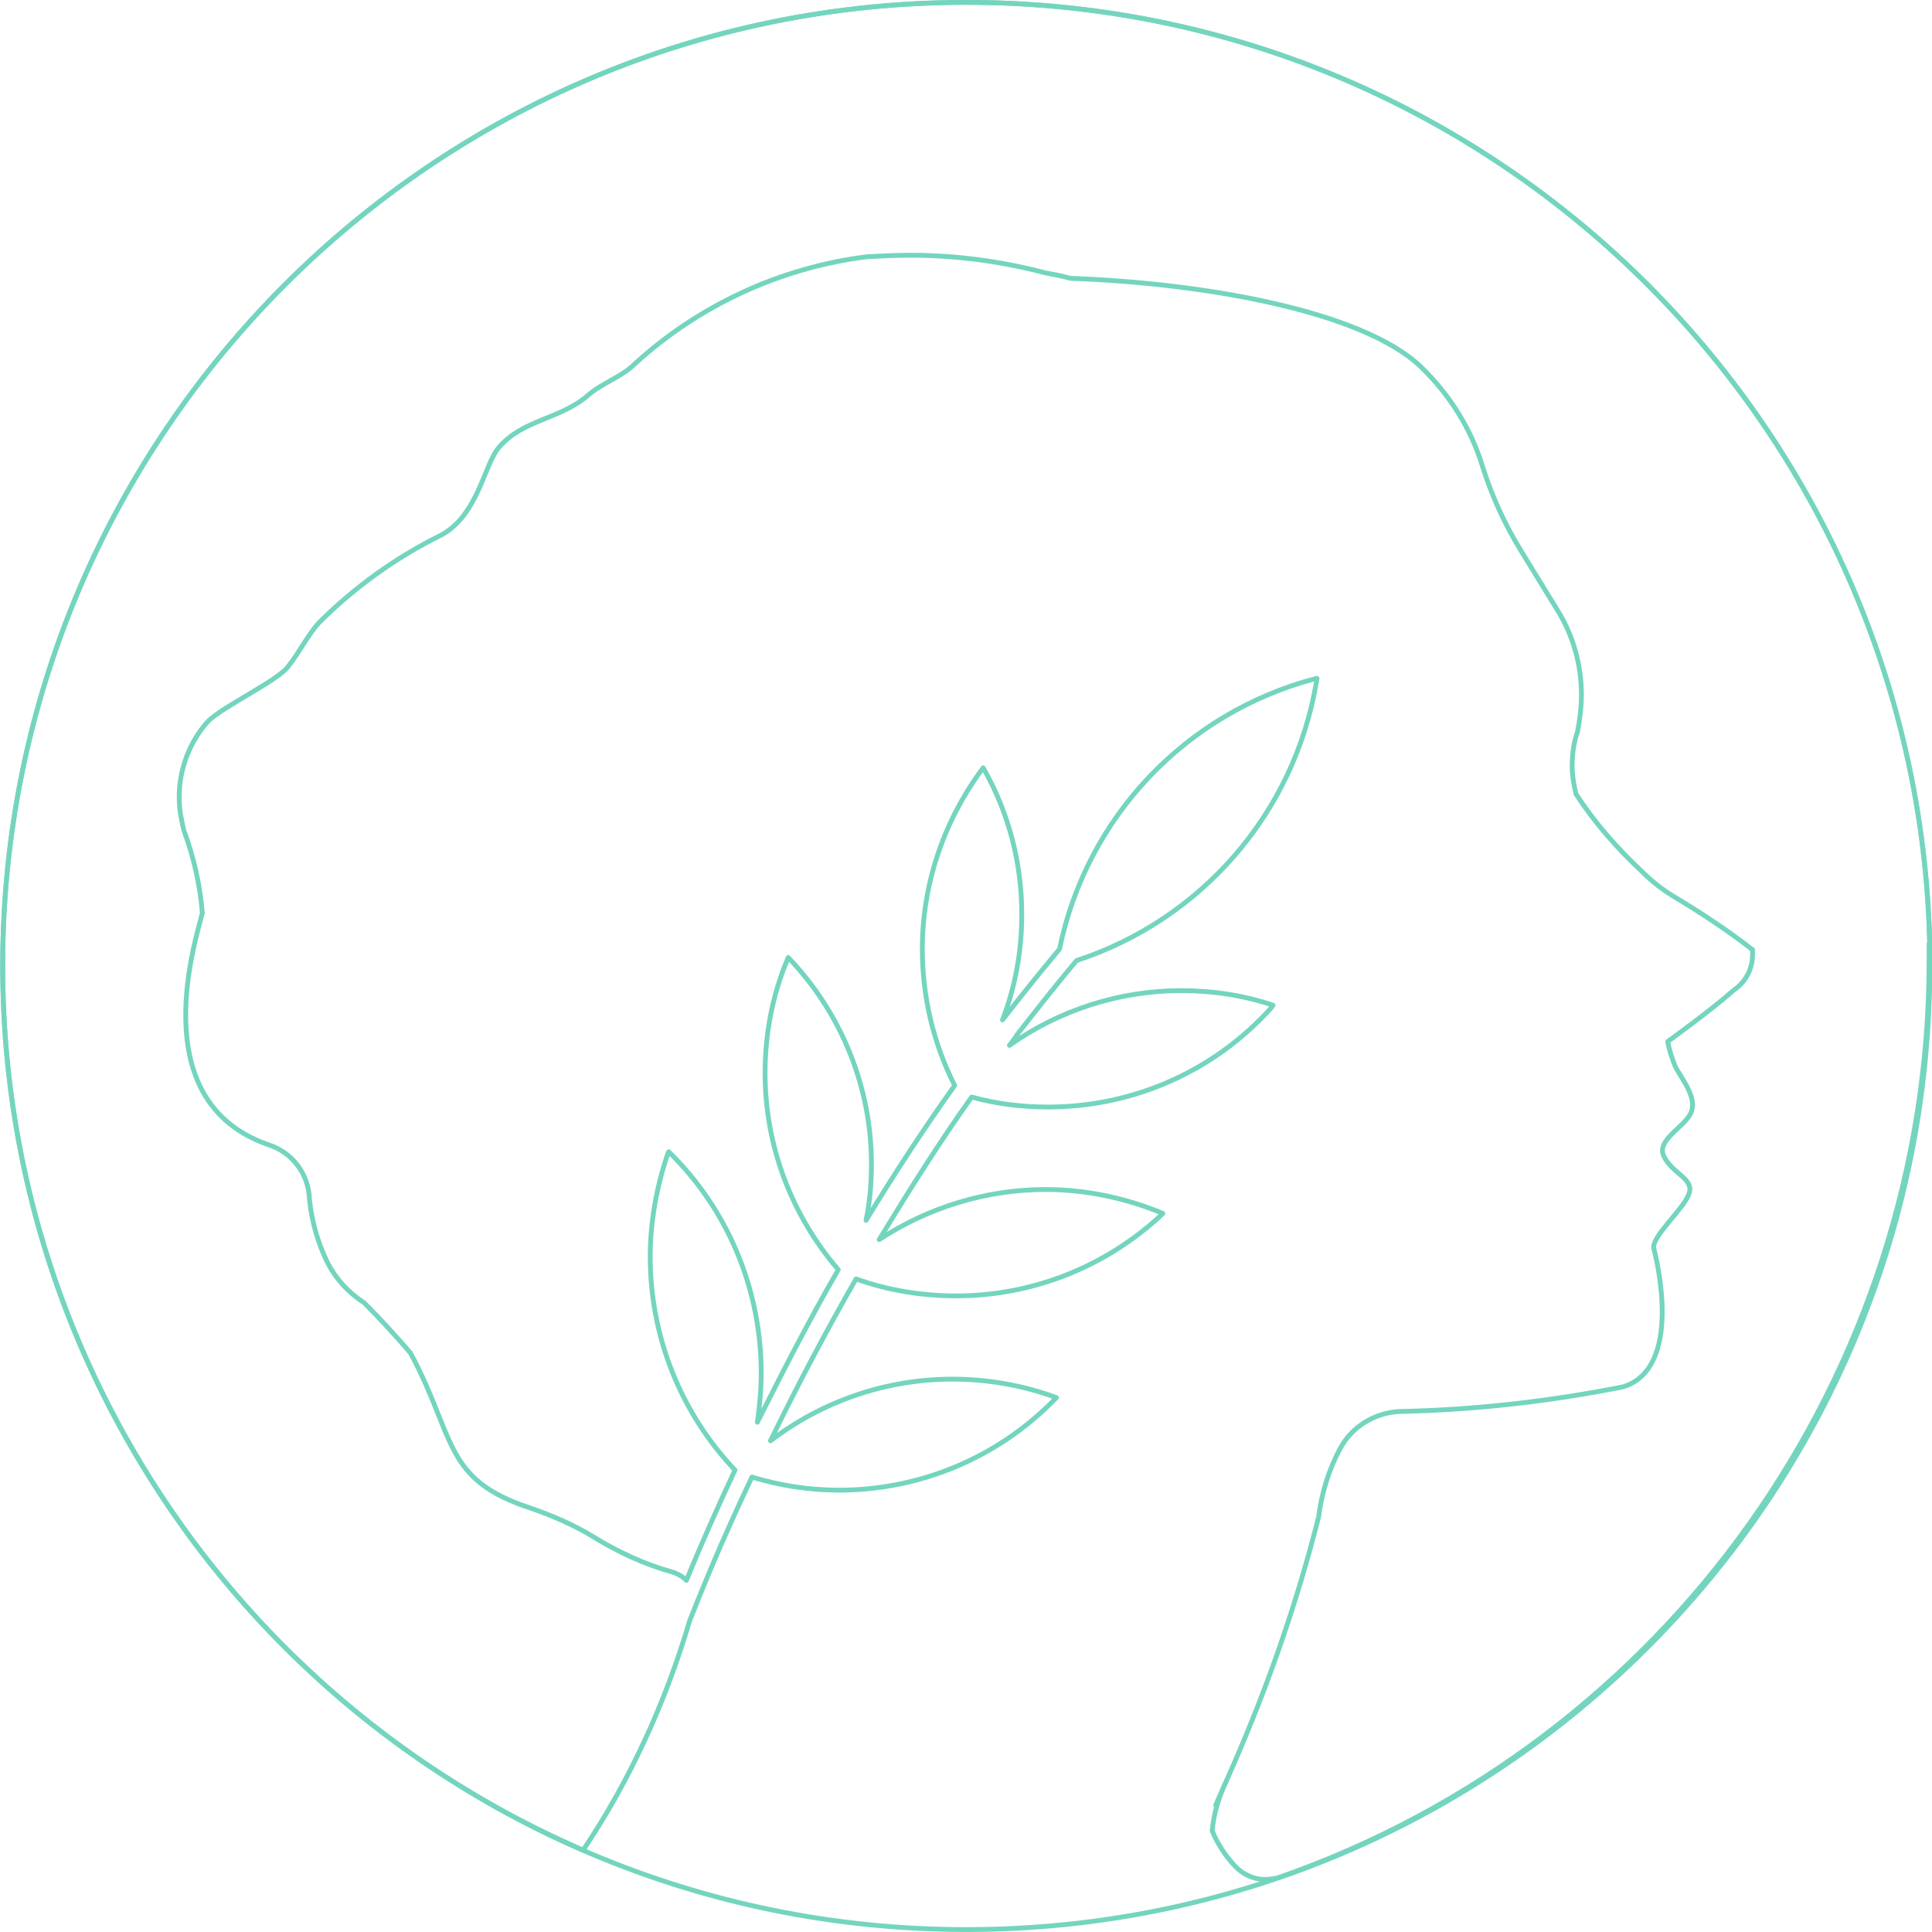
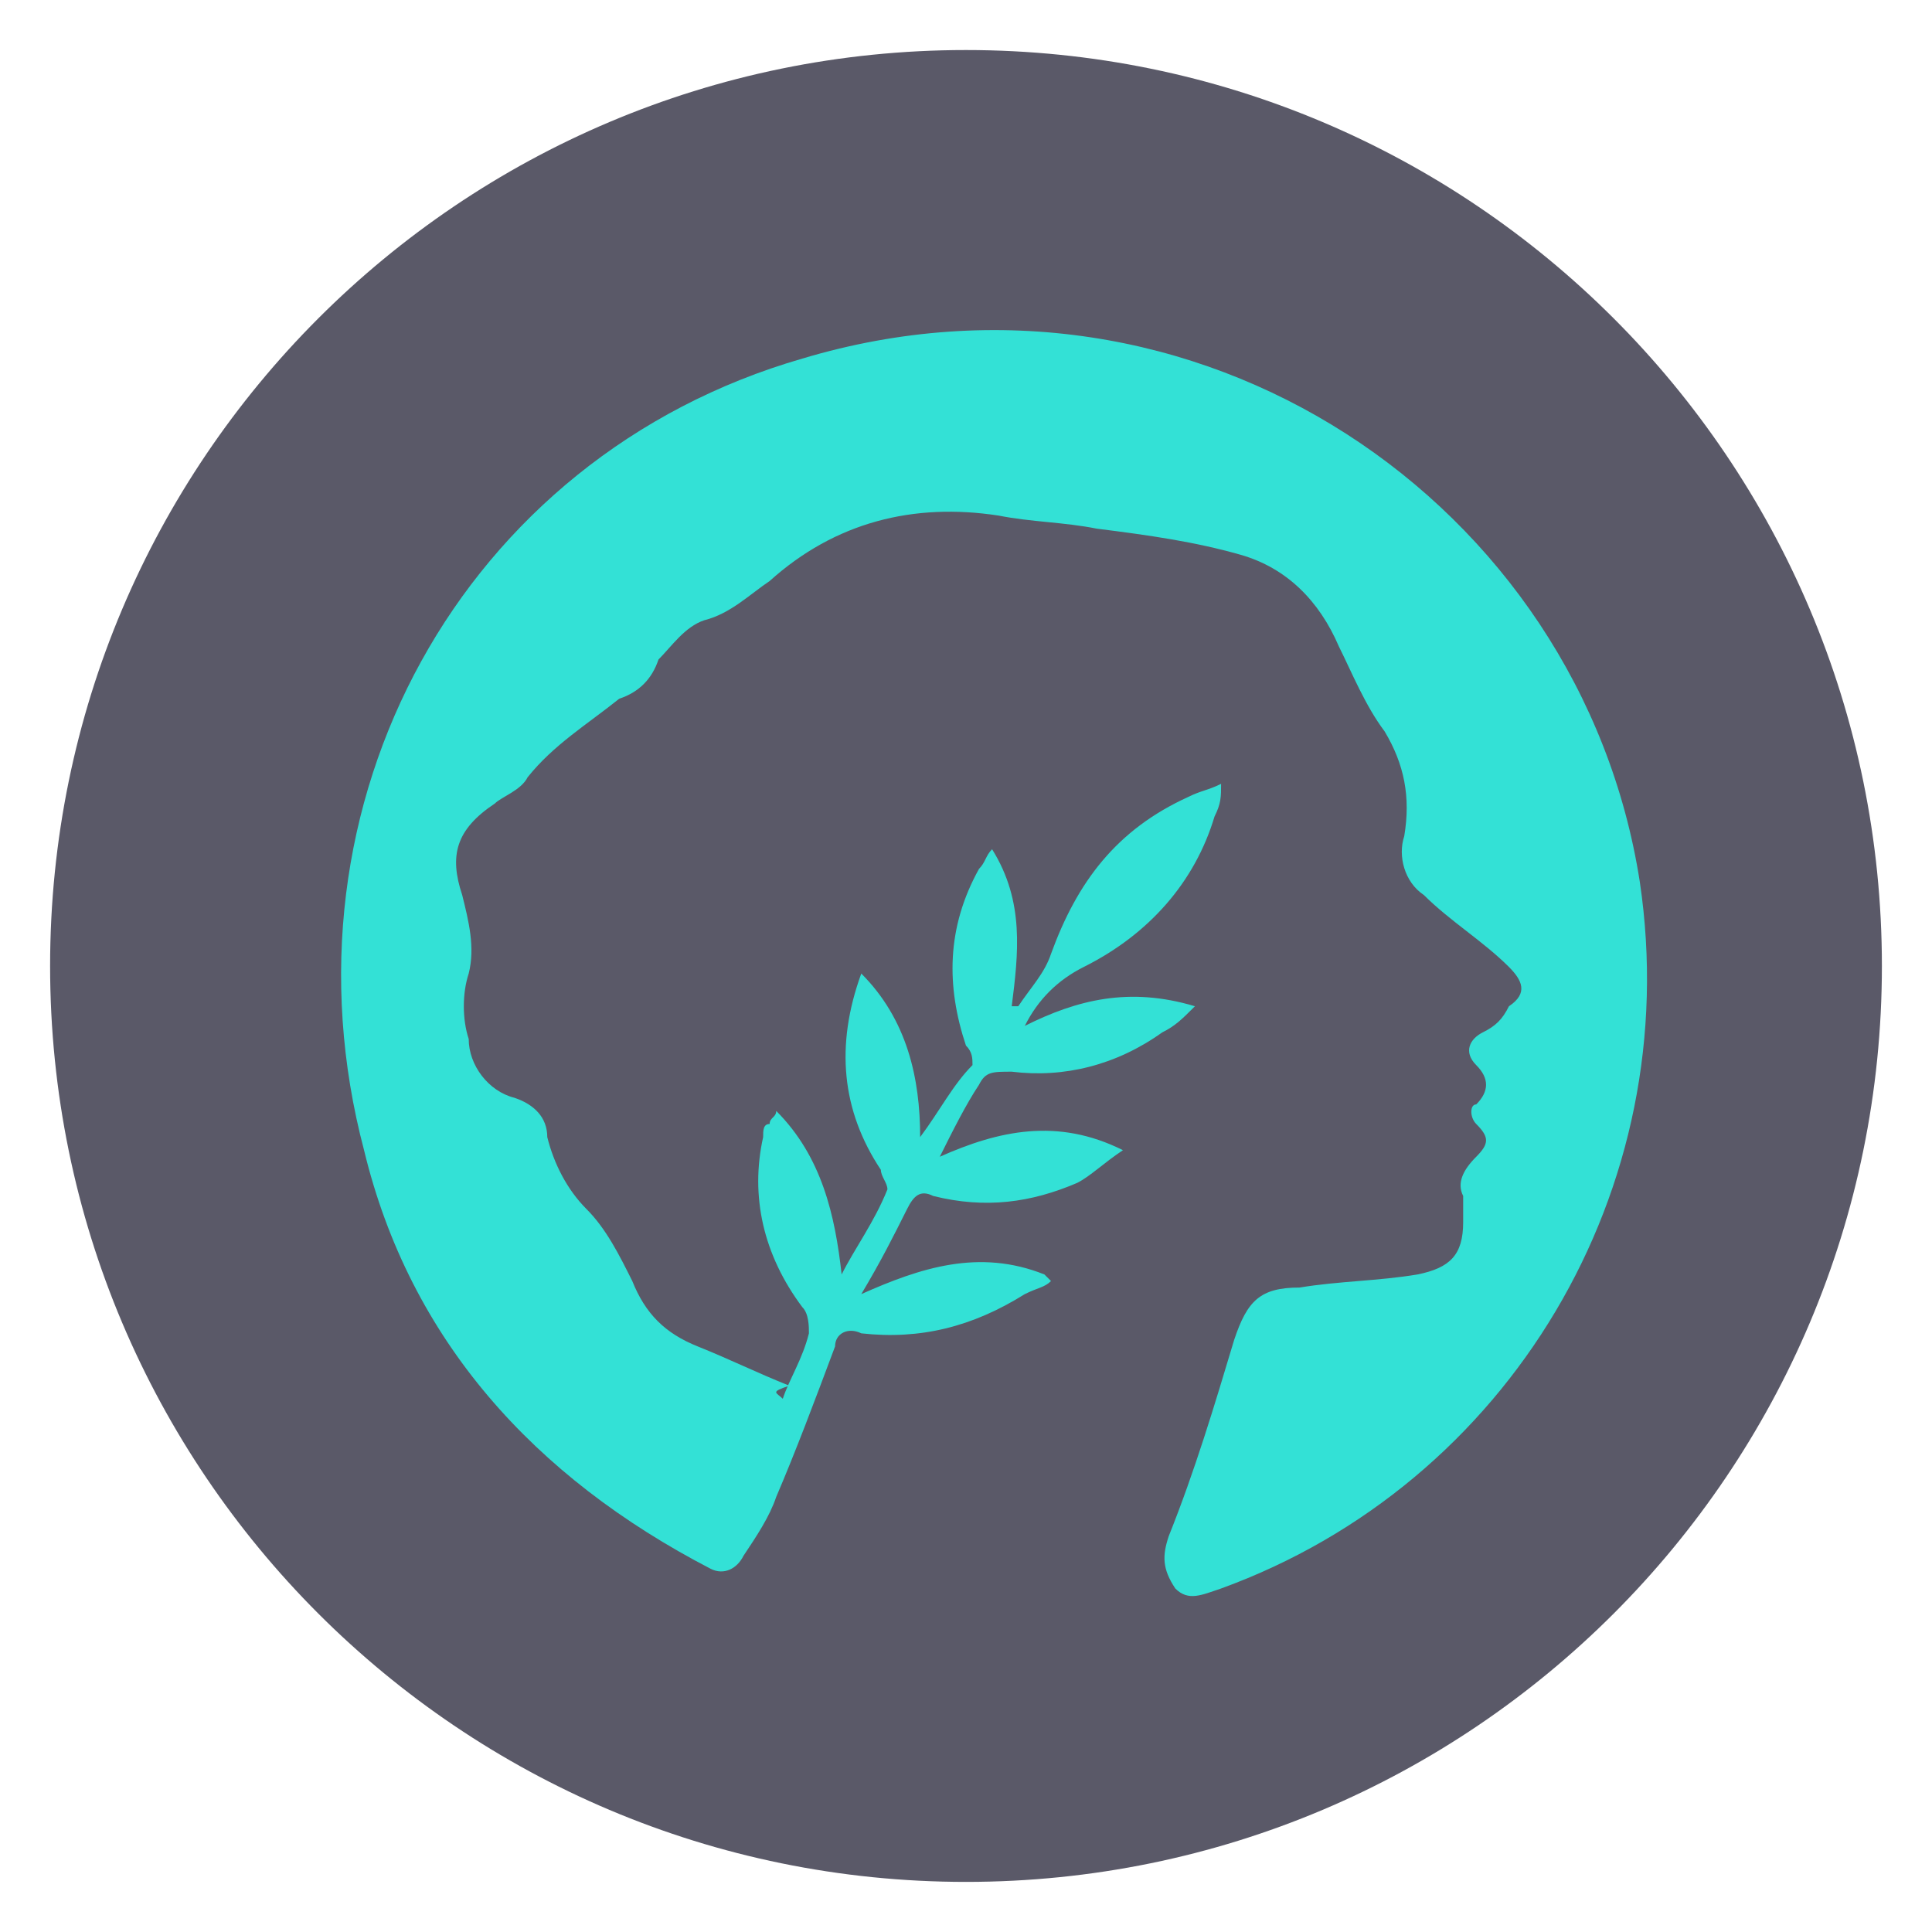
- <svg xmlns="http://www.w3.org/2000/svg" width="100%" height="100%" viewBox="0 0 401 401" version="1.1" xml:space="preserve" style="fill-rule:evenodd;clip-rule:evenodd;stroke-linejoin:round;stroke-miterlimit:2;">
-   <g transform="matrix(1,0,0,1,-2540.9,-12757.5)">
-     <g transform="matrix(5.66657,0,0,3.22938,42318,2199.47)">
-       <g id="metis" transform="matrix(0.0282358,0,0,0.0495451,-7019.51,3269.52)">
-         <path id="head" d="M2500,1223C2485,544 1930,0 1250,0C560,0 0,560 0,1250C0,1748 296,2199 753,2397C814,2306 860,2205 891,2100C916,2036 943,1974 972,1913C1008,1924 1046,1930 1085,1930C1190,1930 1290,1888 1363,1814L1367,1810C1324,1794 1278,1786 1232,1786C1147,1786 1064,1814 996,1866C1031,1794 1068,1724 1107,1656C1149,1671 1193,1678 1237,1678C1335,1678 1429,1641 1501,1575L1505,1571C1457,1551 1405,1540 1353,1540C1276,1540 1201,1563 1137,1605C1176,1541 1215,1479 1257,1420C1289,1429 1323,1433 1356,1433C1466,1433 1571,1387 1645,1305L1648,1301C1610,1288 1569,1282 1529,1282C1449,1282 1371,1307 1306,1353C1309,1349 1313,1344 1316,1339C1341,1307 1367,1274 1393,1243C1555,1190 1675,1052 1704,883L1705,877L1704,877C1535,921 1406,1057 1371,1228C1346,1258 1321,1289 1297,1320C1314,1276 1322,1230 1322,1183C1322,1116 1305,1051 1272,993L1269,997C1220,1064 1193,1145 1193,1228C1193,1289 1207,1350 1235,1405C1195,1461 1157,1519 1120,1580C1125,1556 1127,1531 1127,1507C1127,1407 1088,1311 1019,1239L1017,1244C998,1290 989,1340 989,1389C989,1483 1023,1573 1084,1644C1047,1708 1013,1774 979,1842C982,1821 984,1799 984,1778C984,1670 941,1566 864,1491L862,1496C848,1538 840,1583 840,1627C840,1730 879,1829 950,1904C928,1951 907,1998 887,2047C882,2042 875,2038 868,2036C832,2026 798,2010 767,1991C741,1975 713,1963 684,1953C571,1916 588,1862 529,1752C510,1730 490,1708 469,1687C449,1674 433,1657 422,1636C409,1610 401,1582 398,1553C397,1520 376,1492 345,1482C179,1425 253,1209 259,1181C256,1145 248,1109 235,1074C234,1070 233,1065 232,1060C230,1051 229,1041 229,1031C229,995 242,960 266,933C286,913 355,881 370,862C385,843 395,822 410,805C456,759 510,720 569,691C617,665 625,598 644,577C675,541 723,541 759,510C777,494 803,486 820,469C903,393 1009,344 1121,330C1139,329 1158,328 1177,328C1237,328 1296,336 1353,351C1364,353 1375,355 1385,358C1557,364 1764,400 1840,473C1877,509 1905,553 1920,603C1932,641 1949,678 1970,712L2016,787C2037,820 2048,859 2048,898C2048,914 2046,930 2043,946C2038,960 2036,975 2036,990C2036,1003 2038,1015 2041,1027C2065,1064 2094,1097 2126,1127C2139,1140 2153,1151 2168,1160C2203,1181 2238,1204 2270,1229L2270,1235C2270,1254 2261,1271 2246,1281C2217,1307 2160,1348 2160,1348C2162,1360 2166,1371 2170,1381C2178,1396 2197,1419 2191,1438C2185,1458 2144,1475 2155,1497C2166,1520 2196,1526 2187,1547C2179,1567 2138,1602 2142,1617C2146,1632 2180,1772 2102,1796C2006,1815 1909,1826 1811,1828C1779,1830 1750,1848 1735,1876C1720,1904 1711,1934 1707,1965C1679,2076 1641,2185 1595,2290C1549,2395 1592,2296 1588,2306C1578,2327 1571,2349 1569,2372C1576,2389 1586,2404 1598,2417C1608,2428 1622,2435 1638,2435C1643,2435 1649,2434 1654,2433C2160,2257 2499,1779 2499,1243L2499,1221L2500,1223Z" style="fill:none;fill-rule:nonzero;stroke:rgb(116,213,191);stroke-width:6.25px;" />
-         <circle cx="1250" cy="1250" r="1250" style="fill:none;stroke:rgb(116,213,191);stroke-width:6.25px;" />
-       </g>
-     </g>
+ <svg xmlns="http://www.w3.org/2000/svg" width="30" height="30" viewBox="0 0 30 30" fill="none">
+   <g opacity="0.8">
+     <path d="M15 29.222C22.855 29.222 29.222 22.854 29.222 15C29.222 7.145 22.855 0.777 15 0.777C7.145 0.777 0.778 7.145 0.778 15C0.778 22.854 7.145 29.222 15 29.222Z" fill="#313042" />
+     <path d="M12.155 21.72C12.256 21.415 12.459 21.111 12.561 20.704C12.561 20.603 12.561 20.399 12.459 20.298C11.85 19.485 11.647 18.571 11.85 17.657C11.85 17.555 11.85 17.453 11.951 17.453C11.951 17.352 12.053 17.352 12.053 17.25C12.764 17.962 12.967 18.876 13.069 19.79C13.272 19.384 13.577 18.977 13.78 18.469C13.78 18.368 13.678 18.266 13.678 18.165C13.069 17.25 12.967 16.235 13.374 15.117C14.085 15.828 14.288 16.742 14.288 17.657C14.593 17.25 14.796 16.844 15.101 16.539C15.101 16.438 15.101 16.336 14.999 16.235C14.694 15.32 14.694 14.406 15.202 13.492C15.304 13.39 15.304 13.288 15.405 13.187C15.913 13.999 15.812 14.812 15.71 15.625H15.812C16.015 15.32 16.218 15.117 16.32 14.812C16.726 13.695 17.336 12.882 18.453 12.374C18.656 12.273 18.758 12.273 18.961 12.171C18.961 12.374 18.961 12.476 18.859 12.679C18.555 13.695 17.843 14.508 16.828 15.015C16.421 15.219 16.117 15.523 15.913 15.93C16.726 15.523 17.539 15.32 18.555 15.625C18.352 15.828 18.25 15.93 18.047 16.031C17.336 16.539 16.523 16.742 15.71 16.641C15.405 16.641 15.304 16.641 15.202 16.844C14.999 17.149 14.796 17.555 14.593 17.962C15.507 17.555 16.421 17.352 17.437 17.86C17.132 18.063 16.929 18.266 16.726 18.368C16.015 18.673 15.304 18.774 14.491 18.571C14.288 18.469 14.186 18.571 14.085 18.774C13.882 19.18 13.678 19.587 13.374 20.095C14.288 19.688 15.202 19.384 16.218 19.79L16.32 19.892C16.218 19.993 16.117 19.993 15.913 20.095C15.101 20.603 14.288 20.806 13.374 20.704C13.171 20.603 12.967 20.704 12.967 20.907C12.663 21.72 12.358 22.533 12.053 23.244C11.951 23.549 11.748 23.854 11.545 24.158C11.444 24.361 11.24 24.463 11.037 24.361C8.294 22.939 6.364 20.806 5.653 17.86C4.231 12.476 7.177 7.092 12.459 5.568C18.555 3.739 24.548 7.803 25.463 13.695C26.174 18.469 23.431 23.041 18.961 24.666C18.656 24.768 18.453 24.869 18.25 24.666C18.047 24.361 18.047 24.158 18.148 23.854C18.555 22.838 18.859 21.822 19.164 20.806C19.367 20.196 19.57 19.993 20.18 19.993C20.79 19.892 21.399 19.892 22.009 19.79C22.517 19.688 22.72 19.485 22.72 18.977C22.72 18.876 22.72 18.673 22.72 18.571C22.618 18.368 22.72 18.165 22.923 17.962C23.126 17.758 23.126 17.657 22.923 17.453C22.821 17.352 22.821 17.149 22.923 17.149C23.126 16.946 23.126 16.742 22.923 16.539C22.72 16.336 22.821 16.133 23.024 16.031C23.228 15.93 23.329 15.828 23.431 15.625C23.736 15.422 23.634 15.219 23.431 15.015C23.024 14.609 22.517 14.304 22.11 13.898C21.805 13.695 21.704 13.288 21.805 12.984C21.907 12.374 21.805 11.866 21.501 11.358C21.196 10.952 20.993 10.444 20.79 10.038C20.485 9.327 19.977 8.819 19.266 8.615C18.555 8.412 17.843 8.311 17.031 8.209C16.523 8.107 16.015 8.107 15.507 8.006C14.186 7.803 12.967 8.107 11.951 9.022C11.647 9.225 11.342 9.53 10.936 9.631C10.631 9.733 10.428 10.038 10.225 10.241C10.123 10.546 9.92 10.749 9.615 10.85C9.107 11.257 8.599 11.562 8.193 12.069C8.091 12.273 7.786 12.374 7.685 12.476C7.075 12.882 6.974 13.288 7.177 13.898C7.278 14.304 7.38 14.711 7.278 15.117C7.177 15.422 7.177 15.828 7.278 16.133C7.278 16.539 7.583 16.946 7.99 17.047C8.294 17.149 8.498 17.352 8.498 17.657C8.599 18.063 8.802 18.469 9.107 18.774C9.412 19.079 9.615 19.485 9.818 19.892C10.021 20.399 10.326 20.704 10.834 20.907C11.342 21.111 11.748 21.314 12.256 21.517C11.951 21.619 12.053 21.619 12.155 21.72Z" fill="#00DACC" />
  </g>
</svg>
